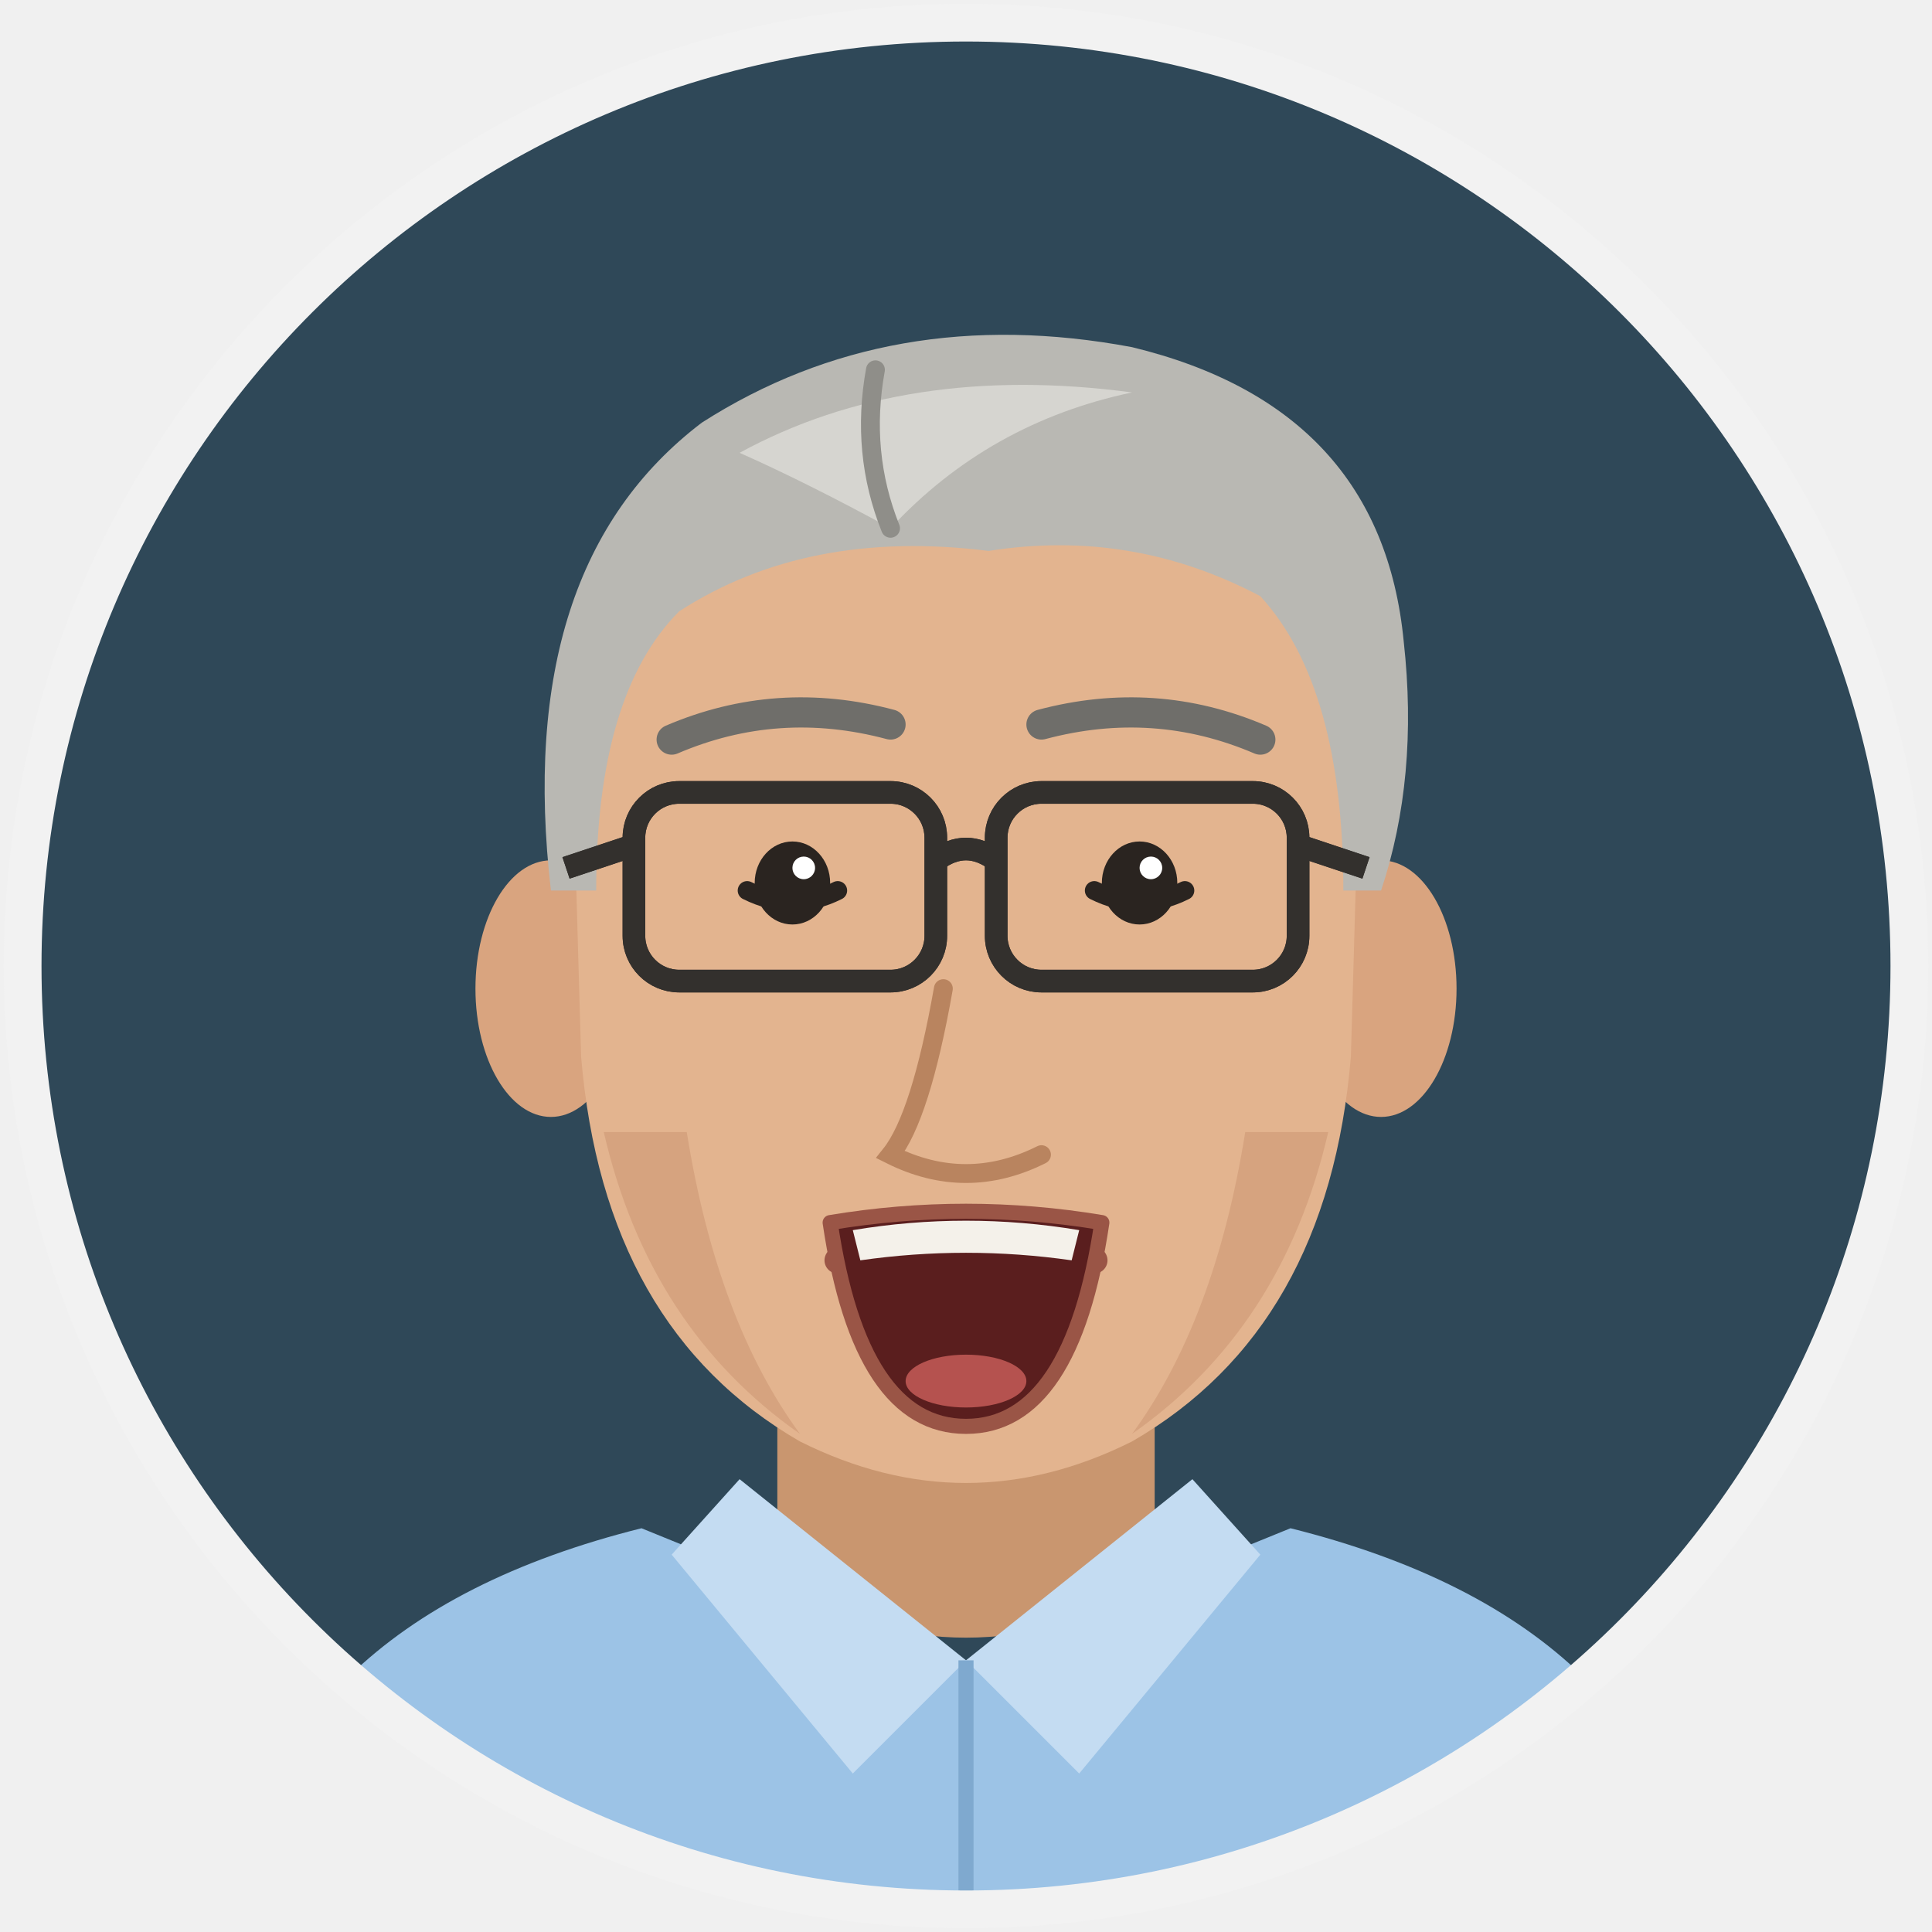
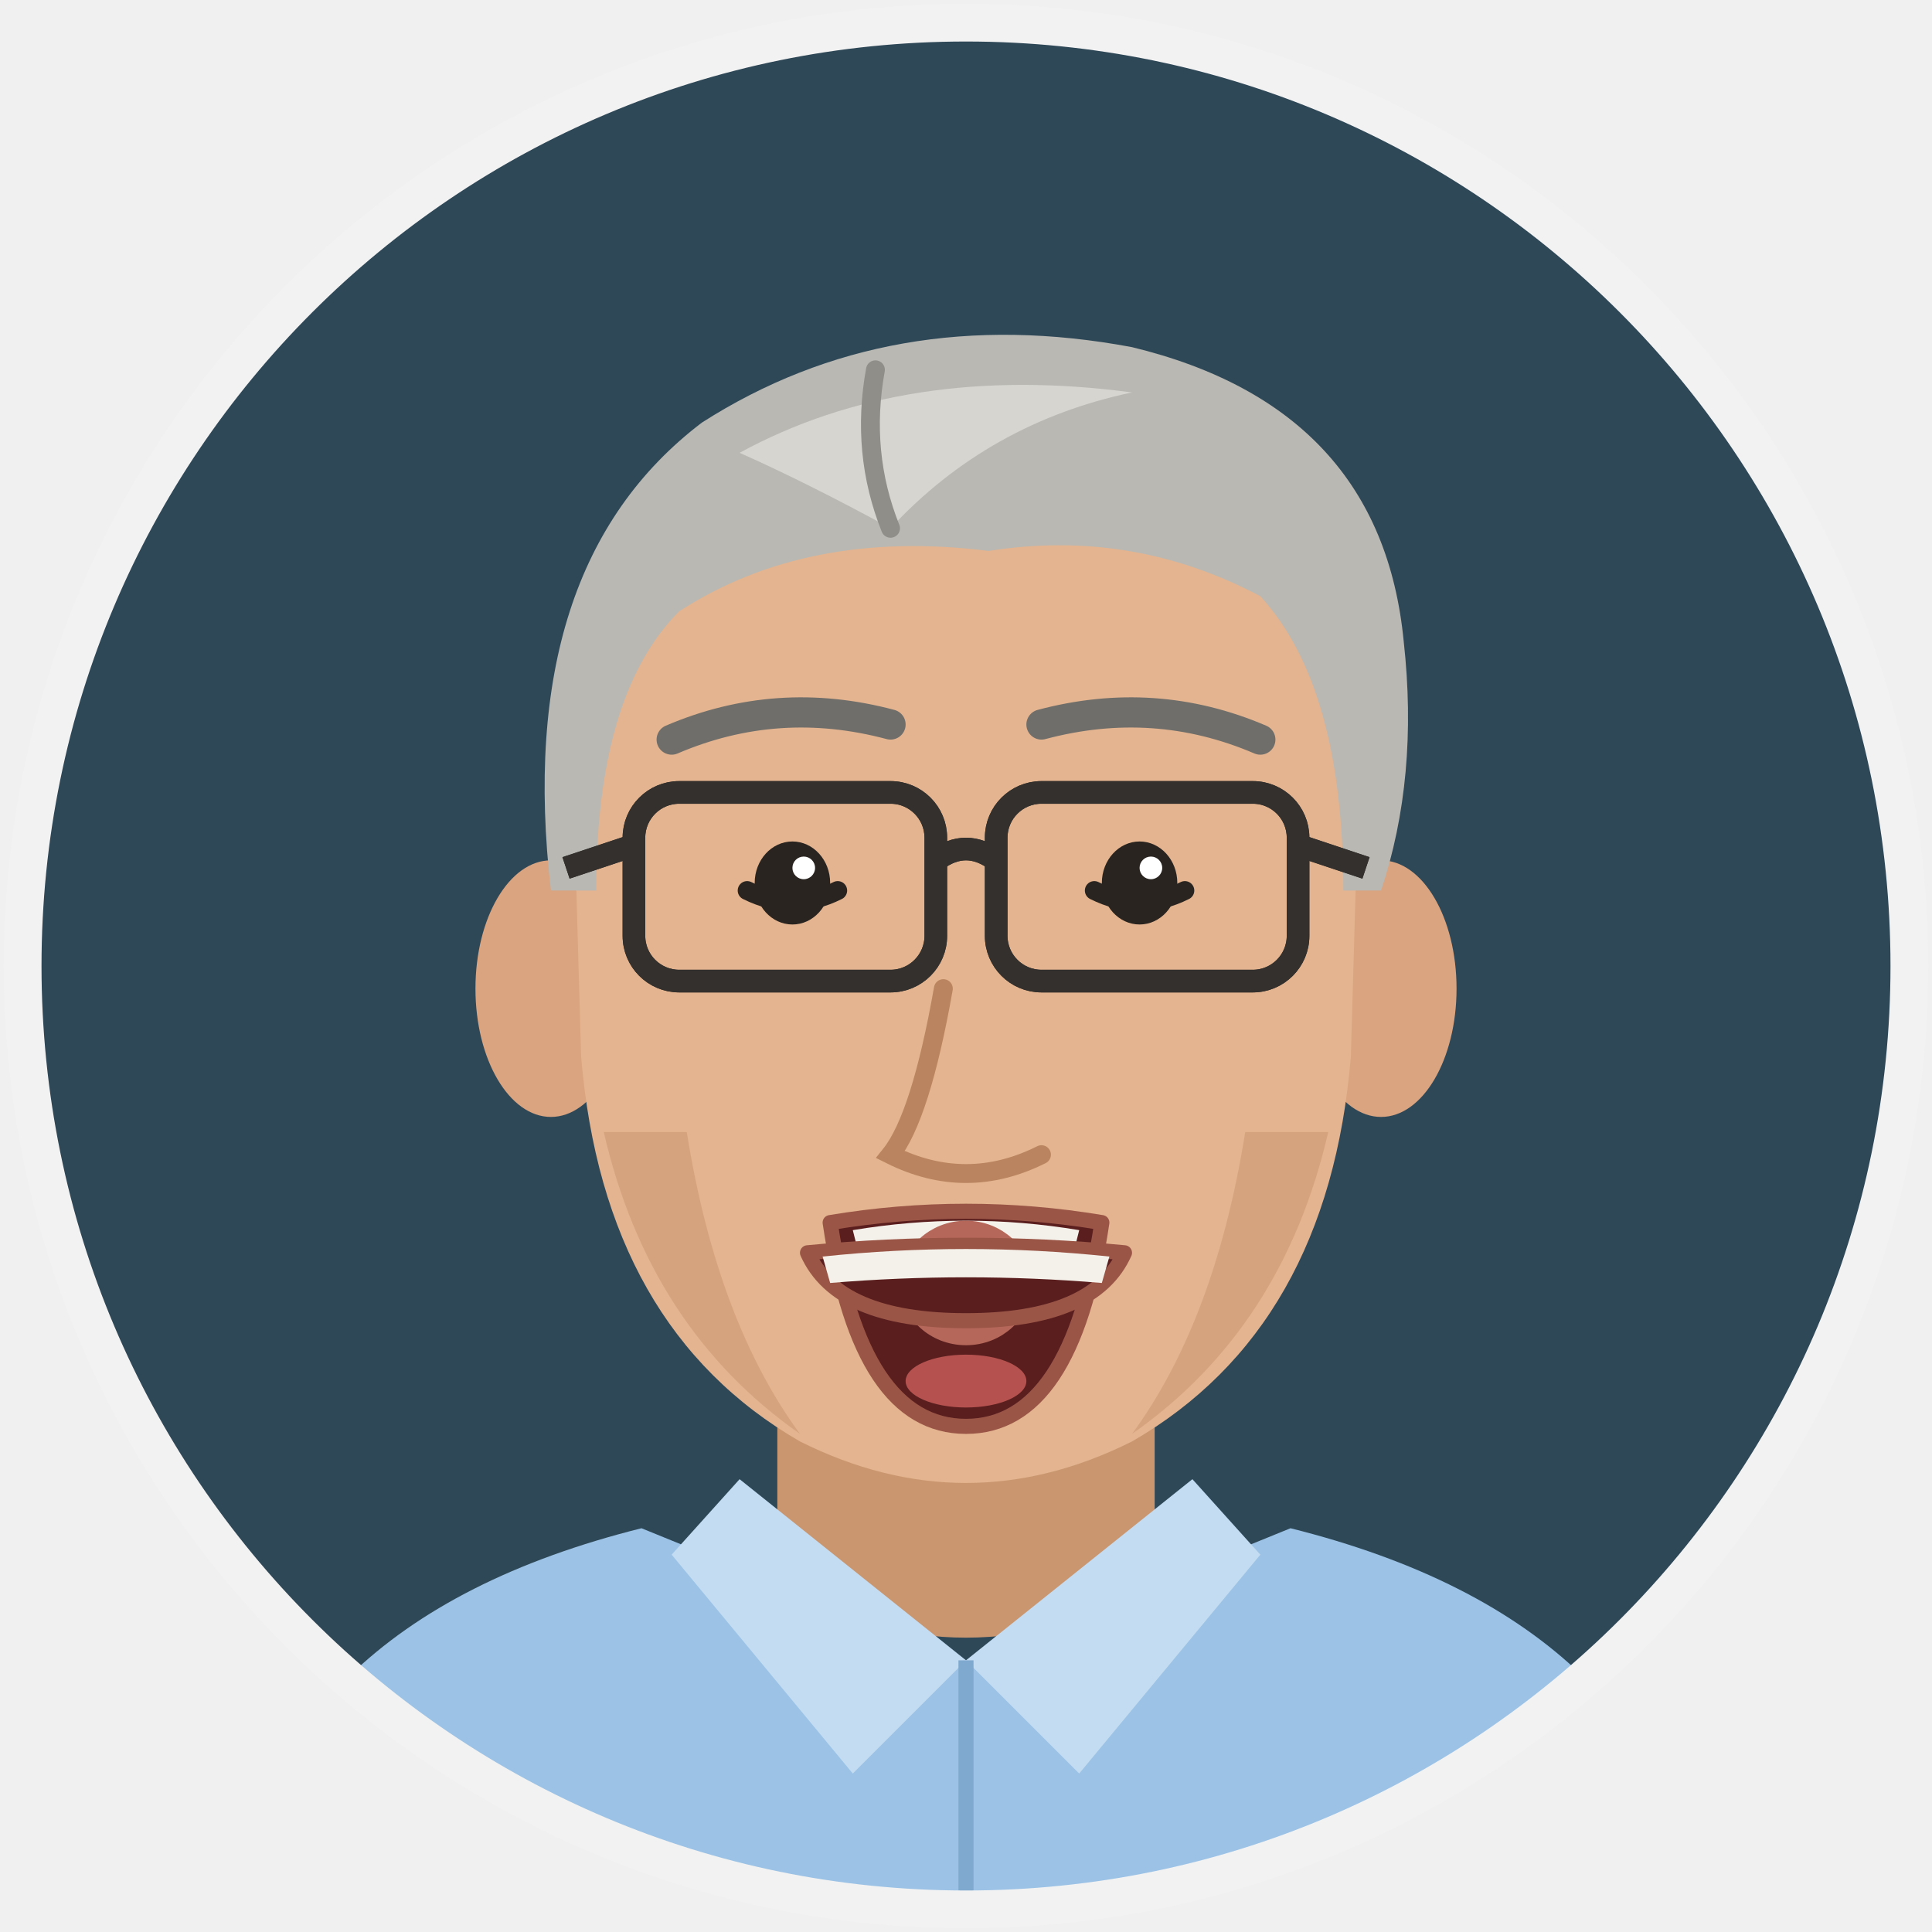
<svg xmlns="http://www.w3.org/2000/svg" viewBox="0 0 512 512" width="512" height="512">
  <defs>
    <clipPath id="bubble">
      <circle cx="256" cy="256" r="250" />
    </clipPath>
  </defs>
  <g id="body">
    <g clip-path="url(#bubble)">
      <circle cx="256" cy="256" r="250" fill="#2f4858" />
      <path d="M60 512 Q70 430 170 405 L256 440 L342 405 Q442 430 452 512 Z" fill="#9cc3e6" />
      <path d="M206 360 L206 420 Q256 448 306 420 L306 360 Z" fill="#c9966f" />
      <path d="M196 392 L256 440 L226 470 L178 412 Z" fill="#c4dcf2" />
      <path d="M316 392 L256 440 L286 470 L334 412 Z" fill="#c4dcf2" />
      <path d="M256 440 L256 512" stroke="#7fa9cf" stroke-width="4" />
      <ellipse cx="146" cy="262" rx="20" ry="34" fill="#d9a47f" />
      <ellipse cx="366" cy="262" rx="20" ry="34" fill="#d9a47f" />
      <path d="M152 210 Q150 130 256 122 Q362 130 360 210 L358 280 Q352 352 300 382 Q256 404 212 382 Q160 352 154 280 Z" fill="#e3b48f" />
      <path d="M160 300 Q172 352 212 380 Q190 350 182 300 Z" fill="#d6a37f" />
      <path d="M352 300 Q340 352 300 380 Q322 350 330 300 Z" fill="#d6a37f" />
      <path d="M146 236 Q136 150 186 112 Q236 80 300 92 Q366 108 372 170 Q376 206 366 236 L356 236 Q356 182 334 158 Q300 140 262 146 Q214 140 180 162 Q158 184 158 236 Z" fill="#b9b8b3" />
      <path d="M196 120 Q240 96 300 104 Q262 112 236 140 Q214 128 196 120 Z" fill="#d6d5d0" />
      <path d="M232 98 Q228 120 236 140" fill="none" stroke="#8f8e89" stroke-width="5" stroke-linecap="round" />
      <path d="M250 262 Q244 296 236 306 Q256 316 276 306" fill="none" stroke="#b9845f" stroke-width="5" stroke-linecap="round" />
      <g id="brows">
        <path d="M178 196 Q206 184 236 192" fill="none" stroke="#6f6e6a" stroke-width="8" stroke-linecap="round" />
        <path d="M276 192 Q306 184 334 196" fill="none" stroke="#6f6e6a" stroke-width="8" stroke-linecap="round" />
      </g>
    </g>
    <circle cx="256" cy="256" r="250" fill="none" stroke="#f2f2f2" stroke-width="10" />
  </g>
  <g id="eyes-open">
    <ellipse cx="210" cy="234" rx="10" ry="11" fill="#2a2420" />
    <ellipse cx="302" cy="234" rx="10" ry="11" fill="#2a2420" />
    <circle cx="213" cy="230" r="3" fill="#ffffff" />
    <circle cx="305" cy="230" r="3" fill="#ffffff" />
    <g fill="none" stroke="#33302d" stroke-width="6">
      <rect x="168" y="210" width="80" height="50" rx="12" />
      <rect x="264" y="210" width="80" height="50" rx="12" />
      <path d="M248 228 Q256 222 264 228" />
      <path d="M168 224 L150 230" />
      <path d="M344 224 L362 230" />
    </g>
  </g>
  <g id="eyes-closed">
    <path d="M198 236 Q210 242 222 236" fill="none" stroke="#2a2420" stroke-width="5" stroke-linecap="round" />
    <path d="M290 236 Q302 242 314 236" fill="none" stroke="#2a2420" stroke-width="5" stroke-linecap="round" />
    <g fill="none" stroke="#33302d" stroke-width="6">
      <rect x="168" y="210" width="80" height="50" rx="12" />
      <rect x="264" y="210" width="80" height="50" rx="12" />
      <path d="M248 228 Q256 222 264 228" />
      <path d="M168 224 L150 230" />
      <path d="M344 224 L362 230" />
    </g>
  </g>
  <g id="mouth-0">
    <path d="M222 334 Q256 352 290 334" fill="none" stroke="#9a5546" stroke-width="7" stroke-linecap="round" />
  </g>
  <g id="mouth-1">
    <path d="M224 332 Q256 330 288 332 Q272 352 256 352 Q240 352 224 332 Z" fill="#5a1e1e" stroke="#9a5546" stroke-width="4" stroke-linejoin="round" />
  </g>
  <g id="mouth-2">
    <path d="M222 328 Q256 324 290 328 Q278 364 256 364 Q234 364 222 328 Z" fill="#5a1e1e" stroke="#9a5546" stroke-width="4" stroke-linejoin="round" />
    <path d="M228 330 Q256 327 284 330 L282 337 Q256 334 230 337 Z" fill="#f4f1ea" />
  </g>
  <g id="mouth-3">
    <path d="M220 324 Q256 318 292 324 Q284 378 256 378 Q228 378 220 324 Z" fill="#5a1e1e" stroke="#9a5546" stroke-width="4" stroke-linejoin="round" />
    <path d="M226 326 Q256 321 286 326 L284 334 Q256 330 228 334 Z" fill="#f4f1ea" />
    <ellipse cx="256" cy="366" rx="16" ry="7" fill="#b5524f" />
  </g>
+   <g id="mouth-M">
+     <path d="M222 338 Q256 330 290 338 Q256 348 222 338 Z" fill="#b5675a" />
+     <path d="M224 338 Q256 341 288 338" fill="none" stroke="#7d3f35" stroke-width="3" stroke-linecap="round" />
+   </g>
+   <g id="mouth-F">
+     <path d="M226 330 Q256 326 286 330 Q282 346 256 346 Q230 346 226 330 Z" fill="#5a1e1e" />
+     <path d="M228 330 Q256 327 284 330 L283 340 Q256 337 229 340 Z" fill="#f4f1ea" />
+     <path d="M226 341 Q256 353 286 341 Q256 347 226 341 Z" fill="#b5675a" />
+   </g>
+   <g id="mouth-U">
+     <ellipse cx="256" cy="340" rx="14" ry="13" fill="#5a1e1e" stroke="#b5675a" stroke-width="7" />
+   </g>
+   <g id="mouth-E">
+     <path d="M214 332 Q256 328 298 332 Q290 350 256 350 Q222 350 214 332 Z" fill="#5a1e1e" stroke="#9a5546" stroke-width="4" stroke-linejoin="round" />
+     <path d="M218 333 Q256 329 294 333 L292 340 Q256 337 220 340 Z" fill="#f4f1ea" />
+   </g>
</svg>
